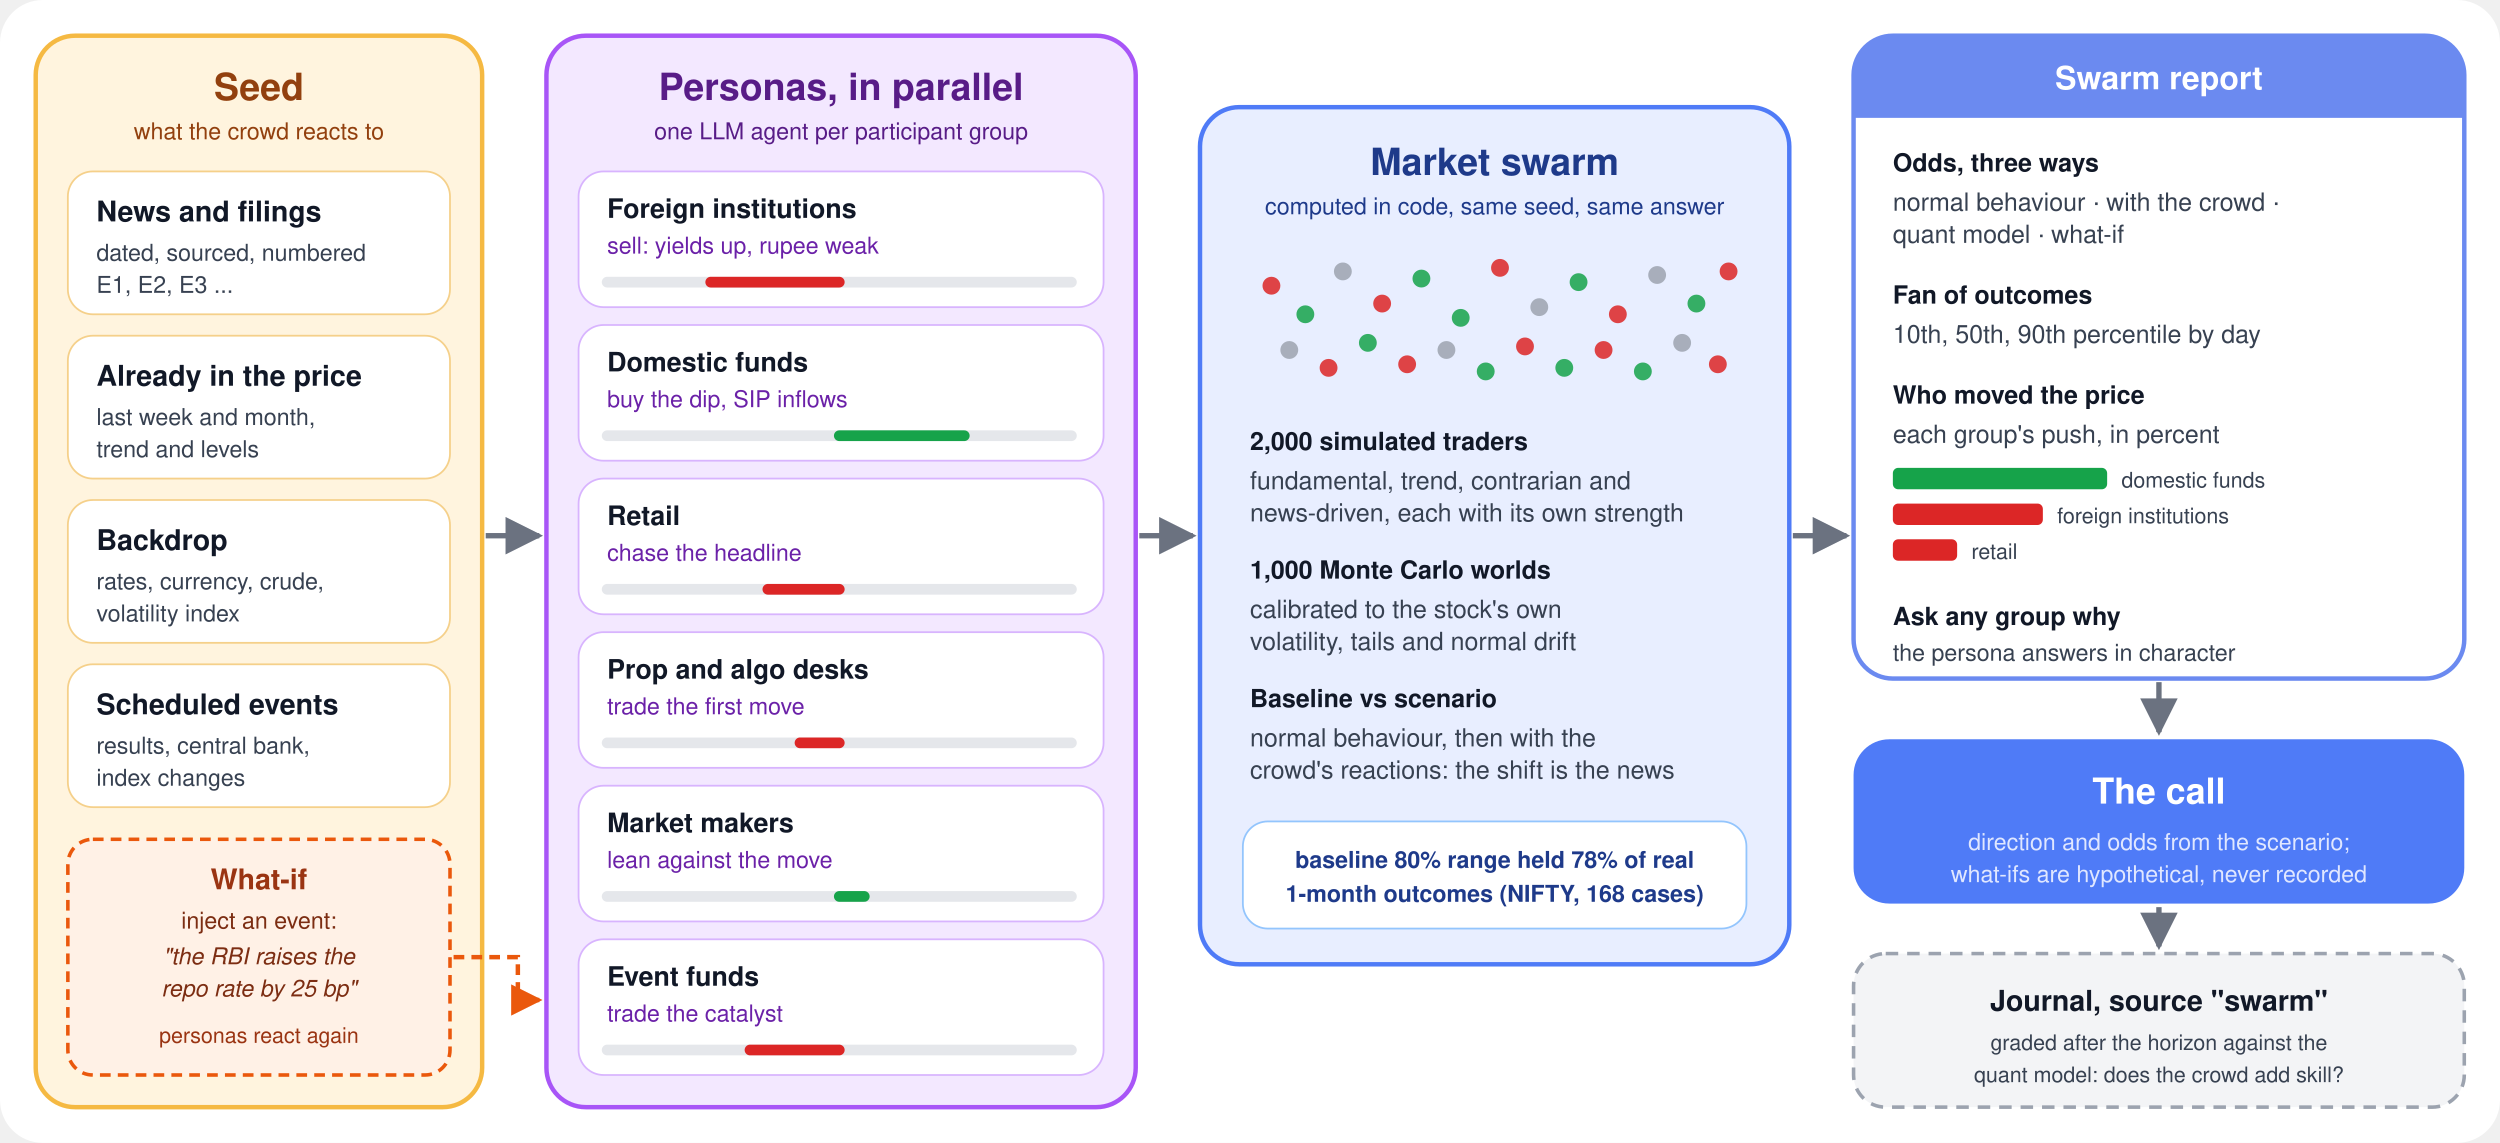
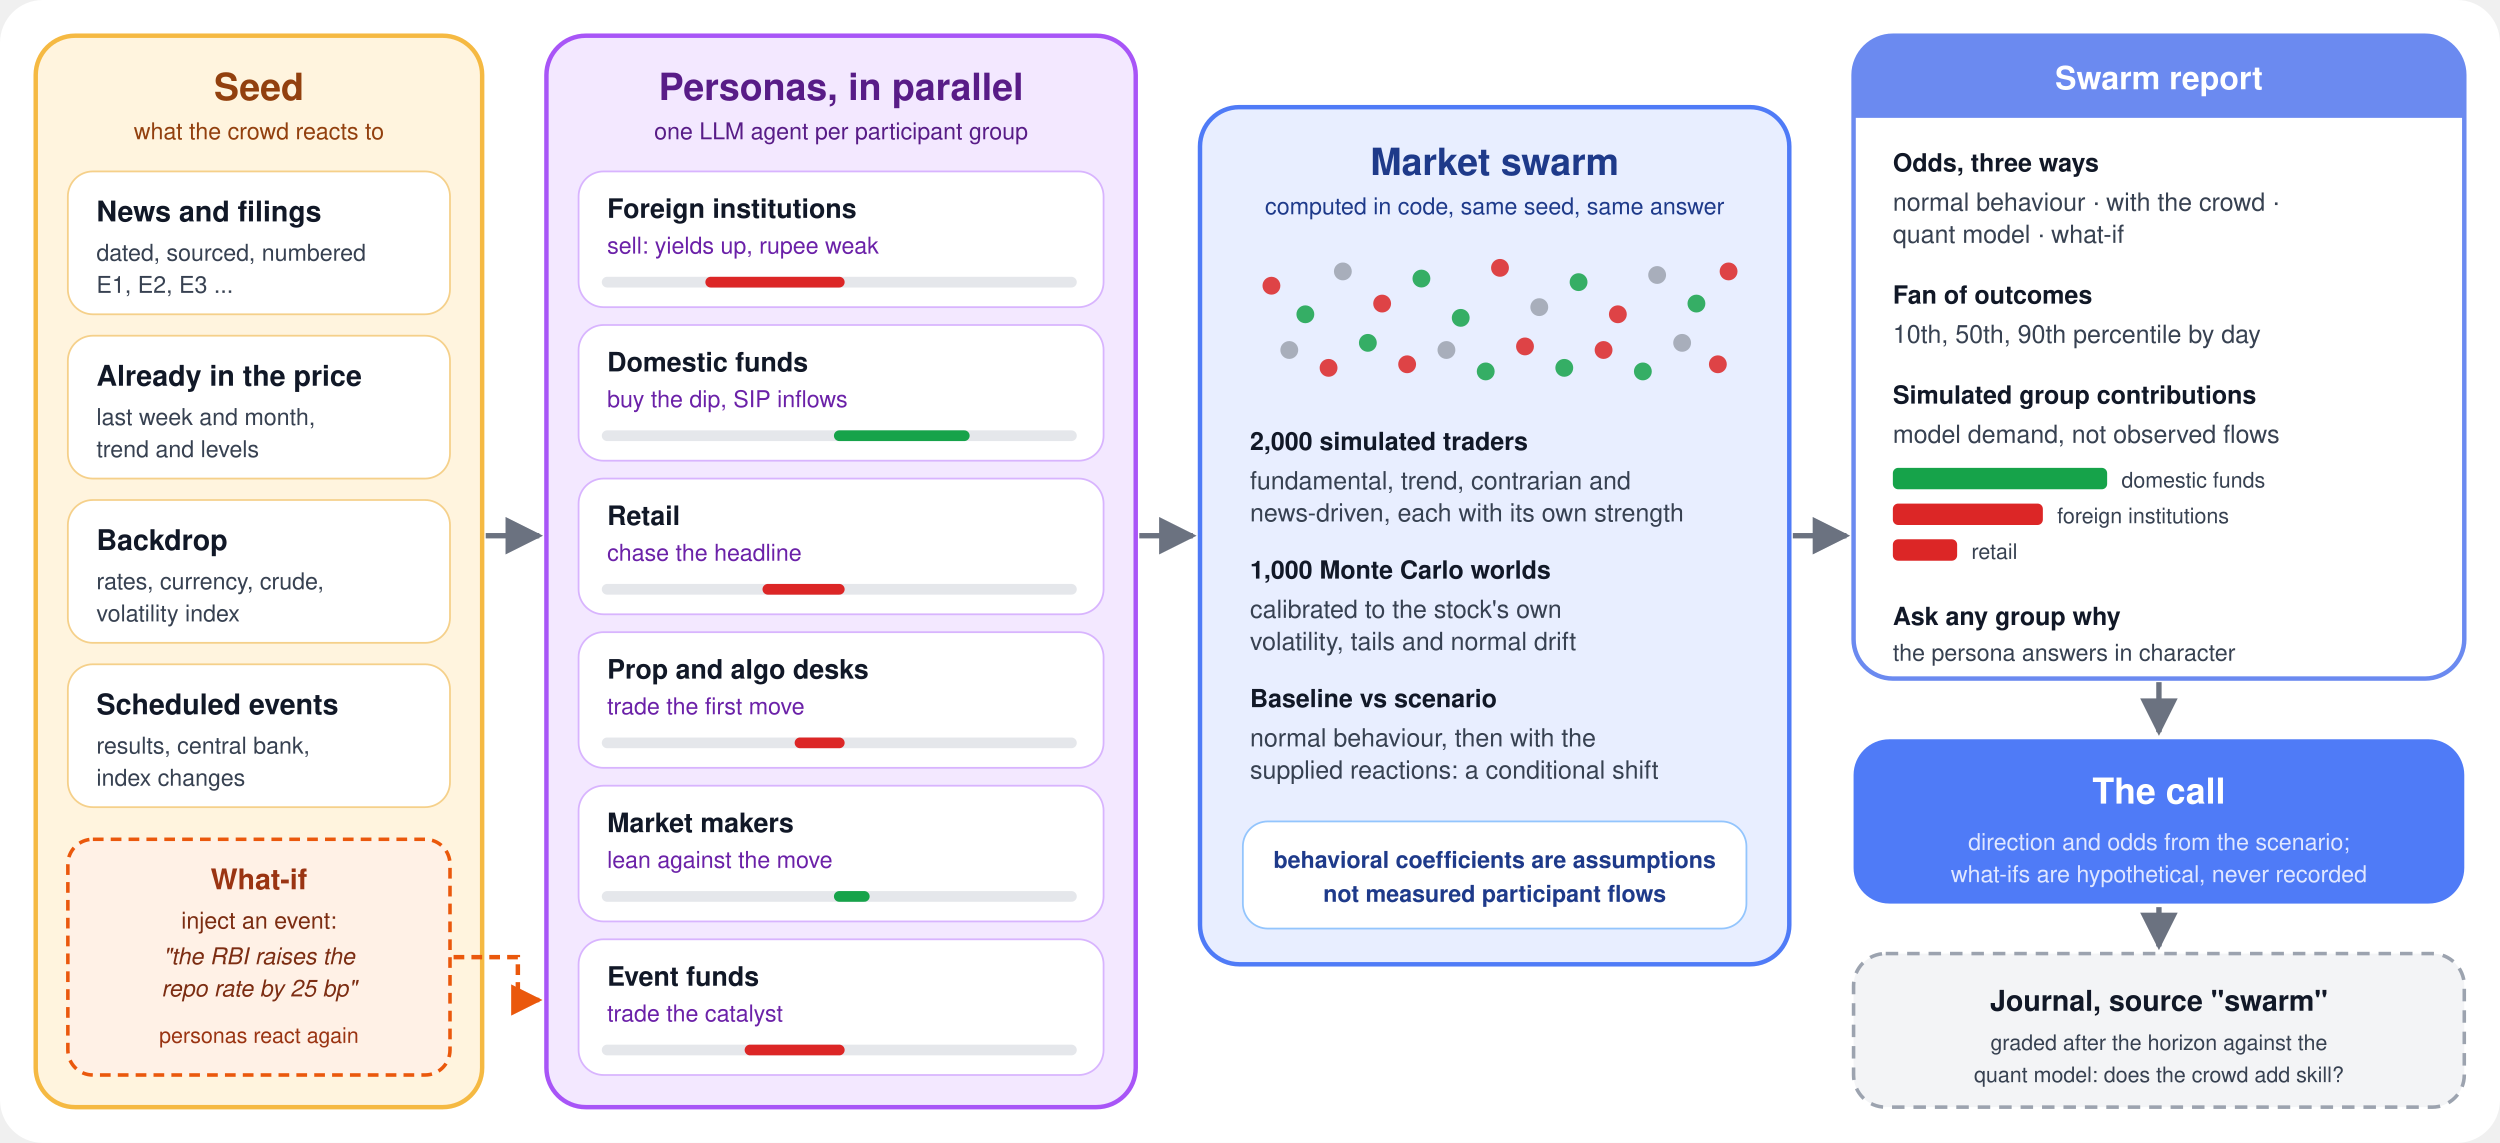
<svg xmlns="http://www.w3.org/2000/svg" width="1400" height="640" viewBox="0 0 1400 640" font-family="Segoe UI, Helvetica Neue, Helvetica, Arial, sans-serif">
  <defs>
    <marker id="arrow" viewBox="0 0 10 10" refX="9" refY="5" markerWidth="7" markerHeight="7" orient="auto-start-reverse">
      <path d="M0,0 L10,5 L0,10 z" fill="#6B7280" />
    </marker>
    <marker id="arrowOrange" viewBox="0 0 10 10" refX="9" refY="5" markerWidth="7" markerHeight="7" orient="auto">
      <path d="M0,0 L10,5 L0,10 z" fill="#EA580C" />
    </marker>
  </defs>
  <rect x="0" y="0" width="1400" height="640" rx="24" fill="#FFFFFF" />
  <rect x="20" y="20" width="250" height="600" rx="22" fill="#FFF4DE" stroke="#F5B942" stroke-width="2.5" />
  <text x="145" y="56" text-anchor="middle" font-size="21" font-weight="700" fill="#92400E">Seed</text>
  <text x="145" y="78" text-anchor="middle" font-size="13" fill="#92400E">what the crowd reacts to</text>
  <g font-size="13" fill="#374151">
    <rect x="38" y="96" width="214" height="80" rx="14" fill="#FFFFFF" stroke="#F5D08A" />
    <text x="54" y="124" font-size="16" font-weight="700" fill="#111827">News and filings</text>
    <text x="54" y="146">dated, sourced, numbered</text>
    <text x="54" y="164">E1, E2, E3 ...</text>
    <rect x="38" y="188" width="214" height="80" rx="14" fill="#FFFFFF" stroke="#F5D08A" />
    <text x="54" y="216" font-size="16" font-weight="700" fill="#111827">Already in the price</text>
    <text x="54" y="238">last week and month,</text>
    <text x="54" y="256">trend and levels</text>
    <rect x="38" y="280" width="214" height="80" rx="14" fill="#FFFFFF" stroke="#F5D08A" />
    <text x="54" y="308" font-size="16" font-weight="700" fill="#111827">Backdrop</text>
    <text x="54" y="330">rates, currency, crude,</text>
    <text x="54" y="348">volatility index</text>
    <rect x="38" y="372" width="214" height="80" rx="14" fill="#FFFFFF" stroke="#F5D08A" />
    <text x="54" y="400" font-size="16" font-weight="700" fill="#111827">Scheduled events</text>
    <text x="54" y="422">results, central bank,</text>
    <text x="54" y="440">index changes</text>
  </g>
  <rect x="38" y="470" width="214" height="132" rx="14" fill="#FFF1E6" stroke="#EA580C" stroke-width="2" stroke-dasharray="6 4" />
  <text x="145" y="498" text-anchor="middle" font-size="16" font-weight="700" fill="#9A3412">What-if</text>
  <text x="145" y="520" text-anchor="middle" font-size="13" fill="#7C2D12">inject an event:</text>
  <text x="145" y="540" text-anchor="middle" font-size="13" font-style="italic" fill="#7C2D12">"the RBI raises the</text>
  <text x="145" y="558" text-anchor="middle" font-size="13" font-style="italic" fill="#7C2D12">repo rate by 25 bp"</text>
  <text x="145" y="584" text-anchor="middle" font-size="12" fill="#9A3412">personas react again</text>
  <line x1="272" y1="300" x2="302" y2="300" stroke="#6B7280" stroke-width="3" marker-end="url(#arrow)" />
  <path d="M254 536 H 290 V 560 H 302" stroke="#EA580C" stroke-width="2.5" fill="none" stroke-dasharray="6 4" marker-end="url(#arrowOrange)" />
  <rect x="306" y="20" width="330" height="600" rx="22" fill="#F3E8FF" stroke="#A855F7" stroke-width="2.5" />
  <text x="471" y="56" text-anchor="middle" font-size="21" font-weight="700" fill="#581C87">Personas, in parallel</text>
  <text x="471" y="78" text-anchor="middle" font-size="13" fill="#581C87">one LLM agent per participant group</text>
  <g font-size="13">
    <rect x="324" y="96" width="294" height="76" rx="14" fill="#FFFFFF" stroke="#D8B4FE" />
    <text x="340" y="122" font-size="15" font-weight="700" fill="#111827">Foreign institutions</text>
    <text x="340" y="142" fill="#6B21A8">sell: yields up, rupee weak</text>
    <line x1="340" y1="158" x2="600" y2="158" stroke="#E5E7EB" stroke-width="6" stroke-linecap="round" />
    <line x1="470" y1="158" x2="398" y2="158" stroke="#DC2626" stroke-width="6" stroke-linecap="round" />
    <rect x="324" y="182" width="294" height="76" rx="14" fill="#FFFFFF" stroke="#D8B4FE" />
    <text x="340" y="208" font-size="15" font-weight="700" fill="#111827">Domestic funds</text>
    <text x="340" y="228" fill="#6B21A8">buy the dip, SIP inflows</text>
    <line x1="340" y1="244" x2="600" y2="244" stroke="#E5E7EB" stroke-width="6" stroke-linecap="round" />
    <line x1="470" y1="244" x2="540" y2="244" stroke="#16A34A" stroke-width="6" stroke-linecap="round" />
    <rect x="324" y="268" width="294" height="76" rx="14" fill="#FFFFFF" stroke="#D8B4FE" />
    <text x="340" y="294" font-size="15" font-weight="700" fill="#111827">Retail</text>
    <text x="340" y="314" fill="#6B21A8">chase the headline</text>
    <line x1="340" y1="330" x2="600" y2="330" stroke="#E5E7EB" stroke-width="6" stroke-linecap="round" />
    <line x1="470" y1="330" x2="430" y2="330" stroke="#DC2626" stroke-width="6" stroke-linecap="round" />
    <rect x="324" y="354" width="294" height="76" rx="14" fill="#FFFFFF" stroke="#D8B4FE" />
    <text x="340" y="380" font-size="15" font-weight="700" fill="#111827">Prop and algo desks</text>
    <text x="340" y="400" fill="#6B21A8">trade the first move</text>
    <line x1="340" y1="416" x2="600" y2="416" stroke="#E5E7EB" stroke-width="6" stroke-linecap="round" />
    <line x1="470" y1="416" x2="448" y2="416" stroke="#DC2626" stroke-width="6" stroke-linecap="round" />
    <rect x="324" y="440" width="294" height="76" rx="14" fill="#FFFFFF" stroke="#D8B4FE" />
    <text x="340" y="466" font-size="15" font-weight="700" fill="#111827">Market makers</text>
    <text x="340" y="486" fill="#6B21A8">lean against the move</text>
    <line x1="340" y1="502" x2="600" y2="502" stroke="#E5E7EB" stroke-width="6" stroke-linecap="round" />
    <line x1="470" y1="502" x2="484" y2="502" stroke="#16A34A" stroke-width="6" stroke-linecap="round" />
    <rect x="324" y="526" width="294" height="76" rx="14" fill="#FFFFFF" stroke="#D8B4FE" />
    <text x="340" y="552" font-size="15" font-weight="700" fill="#111827">Event funds</text>
    <text x="340" y="572" fill="#6B21A8">trade the catalyst</text>
    <line x1="340" y1="588" x2="600" y2="588" stroke="#E5E7EB" stroke-width="6" stroke-linecap="round" />
    <line x1="470" y1="588" x2="420" y2="588" stroke="#DC2626" stroke-width="6" stroke-linecap="round" />
  </g>
  <line x1="638" y1="300" x2="668" y2="300" stroke="#6B7280" stroke-width="3" marker-end="url(#arrow)" />
  <rect x="672" y="60" width="330" height="480" rx="22" fill="#E8EEFF" stroke="#4F7BF7" stroke-width="2.5" />
  <text x="837" y="98" text-anchor="middle" font-size="21" font-weight="700" fill="#1E3A8A">Market swarm</text>
  <text x="837" y="120" text-anchor="middle" font-size="13" fill="#1E3A8A">computed in code, same seed, same answer</text>
  <g fill-opacity="0.85">
    <circle cx="712" cy="160" r="5" fill="#DC2626" />
    <circle cx="731" cy="176" r="5" fill="#16A34A" />
    <circle cx="752" cy="152" r="5" fill="#9CA3AF" />
    <circle cx="774" cy="170" r="5" fill="#DC2626" />
    <circle cx="796" cy="156" r="5" fill="#16A34A" />
    <circle cx="818" cy="178" r="5" fill="#16A34A" />
    <circle cx="840" cy="150" r="5" fill="#DC2626" />
    <circle cx="862" cy="172" r="5" fill="#9CA3AF" />
    <circle cx="884" cy="158" r="5" fill="#16A34A" />
    <circle cx="906" cy="176" r="5" fill="#DC2626" />
    <circle cx="928" cy="154" r="5" fill="#9CA3AF" />
    <circle cx="950" cy="170" r="5" fill="#16A34A" />
    <circle cx="968" cy="152" r="5" fill="#DC2626" />
    <circle cx="722" cy="196" r="5" fill="#9CA3AF" />
    <circle cx="744" cy="206" r="5" fill="#DC2626" />
    <circle cx="766" cy="192" r="5" fill="#16A34A" />
    <circle cx="788" cy="204" r="5" fill="#DC2626" />
    <circle cx="810" cy="196" r="5" fill="#9CA3AF" />
    <circle cx="832" cy="208" r="5" fill="#16A34A" />
    <circle cx="854" cy="194" r="5" fill="#DC2626" />
    <circle cx="876" cy="206" r="5" fill="#16A34A" />
    <circle cx="898" cy="196" r="5" fill="#DC2626" />
    <circle cx="920" cy="208" r="5" fill="#16A34A" />
    <circle cx="942" cy="192" r="5" fill="#9CA3AF" />
    <circle cx="962" cy="204" r="5" fill="#DC2626" />
  </g>
  <g font-size="14" fill="#111827">
    <text x="700" y="252" font-weight="700">2,000 simulated traders</text>
    <text x="700" y="274" fill="#374151">fundamental, trend, contrarian and</text>
    <text x="700" y="292" fill="#374151">news-driven, each with its own strength</text>
    <text x="700" y="324" font-weight="700">1,000 Monte Carlo worlds</text>
    <text x="700" y="346" fill="#374151">calibrated to the stock's own</text>
    <text x="700" y="364" fill="#374151">volatility, tails and normal drift</text>
    <text x="700" y="396" font-weight="700">Baseline vs scenario</text>
    <text x="700" y="418" fill="#374151">normal behaviour, then with the</text>
-     <text x="700" y="436" fill="#374151">crowd's reactions: the shift is the news</text>
+     <text x="700" y="436" fill="#374151">supplied reactions: a conditional shift</text>
  </g>
  <rect x="696" y="460" width="282" height="60" rx="14" fill="#FFFFFF" stroke="#93C5FD" />
-   <text x="837" y="486" text-anchor="middle" font-size="13" font-weight="600" fill="#1E3A8A">baseline 80% range held 78% of real</text>
-   <text x="837" y="505" text-anchor="middle" font-size="13" font-weight="600" fill="#1E3A8A">1-month outcomes (NIFTY, 168 cases)</text>
+   <text x="837" y="486" text-anchor="middle" font-size="13" font-weight="600" fill="#1E3A8A">behavioral coefficients are assumptions</text>
+   <text x="837" y="505" text-anchor="middle" font-size="13" font-weight="600" fill="#1E3A8A">not measured participant flows</text>
  <line x1="1004" y1="300" x2="1034" y2="300" stroke="#6B7280" stroke-width="3" marker-end="url(#arrow)" />
  <rect x="1038" y="20" width="342" height="360" rx="22" fill="#FFFFFF" stroke="#6B8AF0" stroke-width="2.5" />
  <path d="M1038 42 a22 22 0 0 1 22 -22 h298 a22 22 0 0 1 22 22 v24 h-342 z" fill="#6B8AF0" />
  <text x="1209" y="50" text-anchor="middle" font-size="18" font-weight="700" fill="#FFFFFF">Swarm report</text>
  <g font-size="14" fill="#111827">
    <text x="1060" y="96" font-weight="700">Odds, three ways</text>
    <text x="1060" y="118" fill="#374151">normal behaviour · with the crowd ·</text>
    <text x="1060" y="136" fill="#374151">quant model · what-if</text>
    <text x="1060" y="170" font-weight="700">Fan of outcomes</text>
    <text x="1060" y="192" fill="#374151">10th, 50th, 90th percentile by day</text>
-     <text x="1060" y="226" font-weight="700">Who moved the price</text>
-     <text x="1060" y="248" fill="#374151">each group's push, in percent</text>
+     <text x="1060" y="226" font-weight="700">Simulated group contributions</text>
+     <text x="1060" y="248" fill="#374151">model demand, not observed flows</text>
    <rect x="1060" y="262" width="120" height="12" rx="3" fill="#16A34A" />
    <text x="1188" y="273" font-size="12" fill="#374151">domestic funds</text>
    <rect x="1060" y="282" width="84" height="12" rx="3" fill="#DC2626" />
    <text x="1152" y="293" font-size="12" fill="#374151">foreign institutions</text>
    <rect x="1060" y="302" width="36" height="12" rx="3" fill="#DC2626" />
    <text x="1104" y="313" font-size="12" fill="#374151">retail</text>
    <text x="1060" y="350" font-weight="700">Ask any group why</text>
    <text x="1060" y="370" fill="#374151" font-size="13">the persona answers in character</text>
  </g>
  <line x1="1209" y1="382" x2="1209" y2="410" stroke="#6B7280" stroke-width="3" marker-end="url(#arrow)" />
  <rect x="1038" y="414" width="342" height="92" rx="20" fill="#4F7BF7" />
  <text x="1209" y="450" text-anchor="middle" font-size="20" font-weight="700" fill="#FFFFFF">The call</text>
  <text x="1209" y="476" text-anchor="middle" font-size="13" fill="#E0E7FF">direction and odds from the scenario;</text>
  <text x="1209" y="494" text-anchor="middle" font-size="13" fill="#E0E7FF">what-ifs are hypothetical, never recorded</text>
  <line x1="1209" y1="508" x2="1209" y2="530" stroke="#6B7280" stroke-width="3" marker-end="url(#arrow)" />
  <rect x="1038" y="534" width="342" height="86" rx="18" fill="#F3F4F6" stroke="#9CA3AF" stroke-width="2" stroke-dasharray="7 5" />
  <text x="1209" y="566" text-anchor="middle" font-size="16" font-weight="700" fill="#111827">Journal, source "swarm"</text>
  <text x="1209" y="588" text-anchor="middle" font-size="12" fill="#374151">graded after the horizon against the</text>
  <text x="1209" y="606" text-anchor="middle" font-size="12" fill="#374151">quant model: does the crowd add skill?</text>
</svg>
